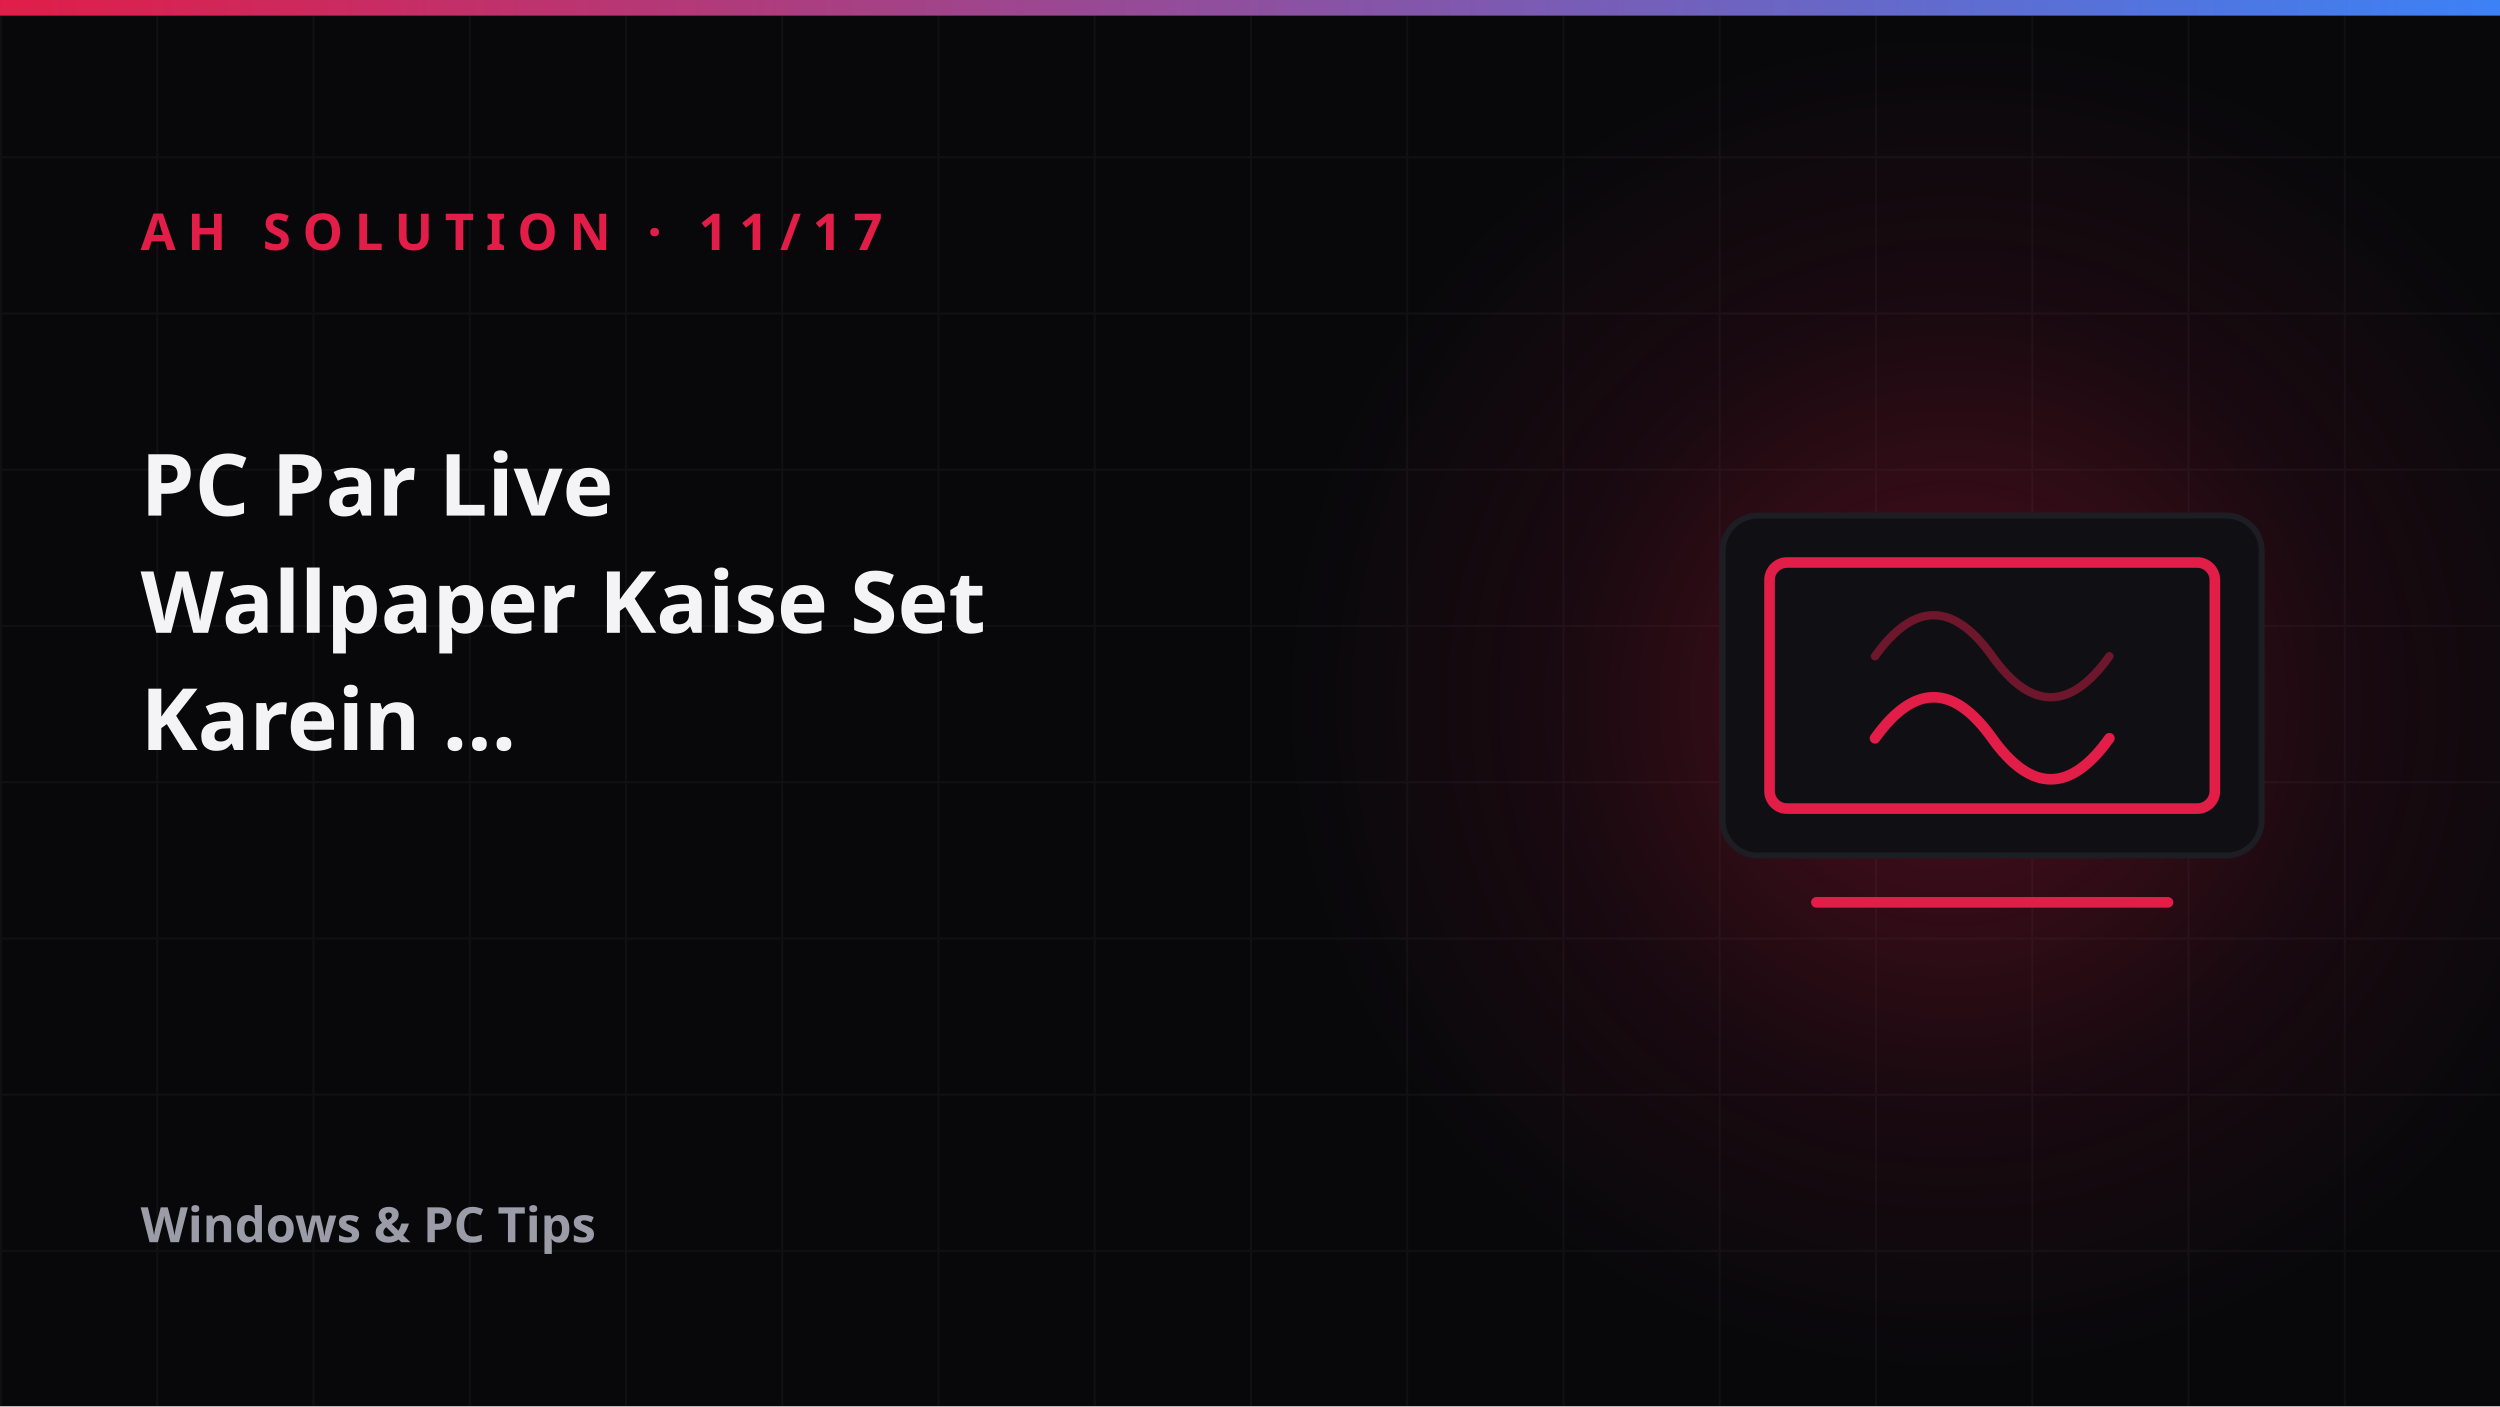
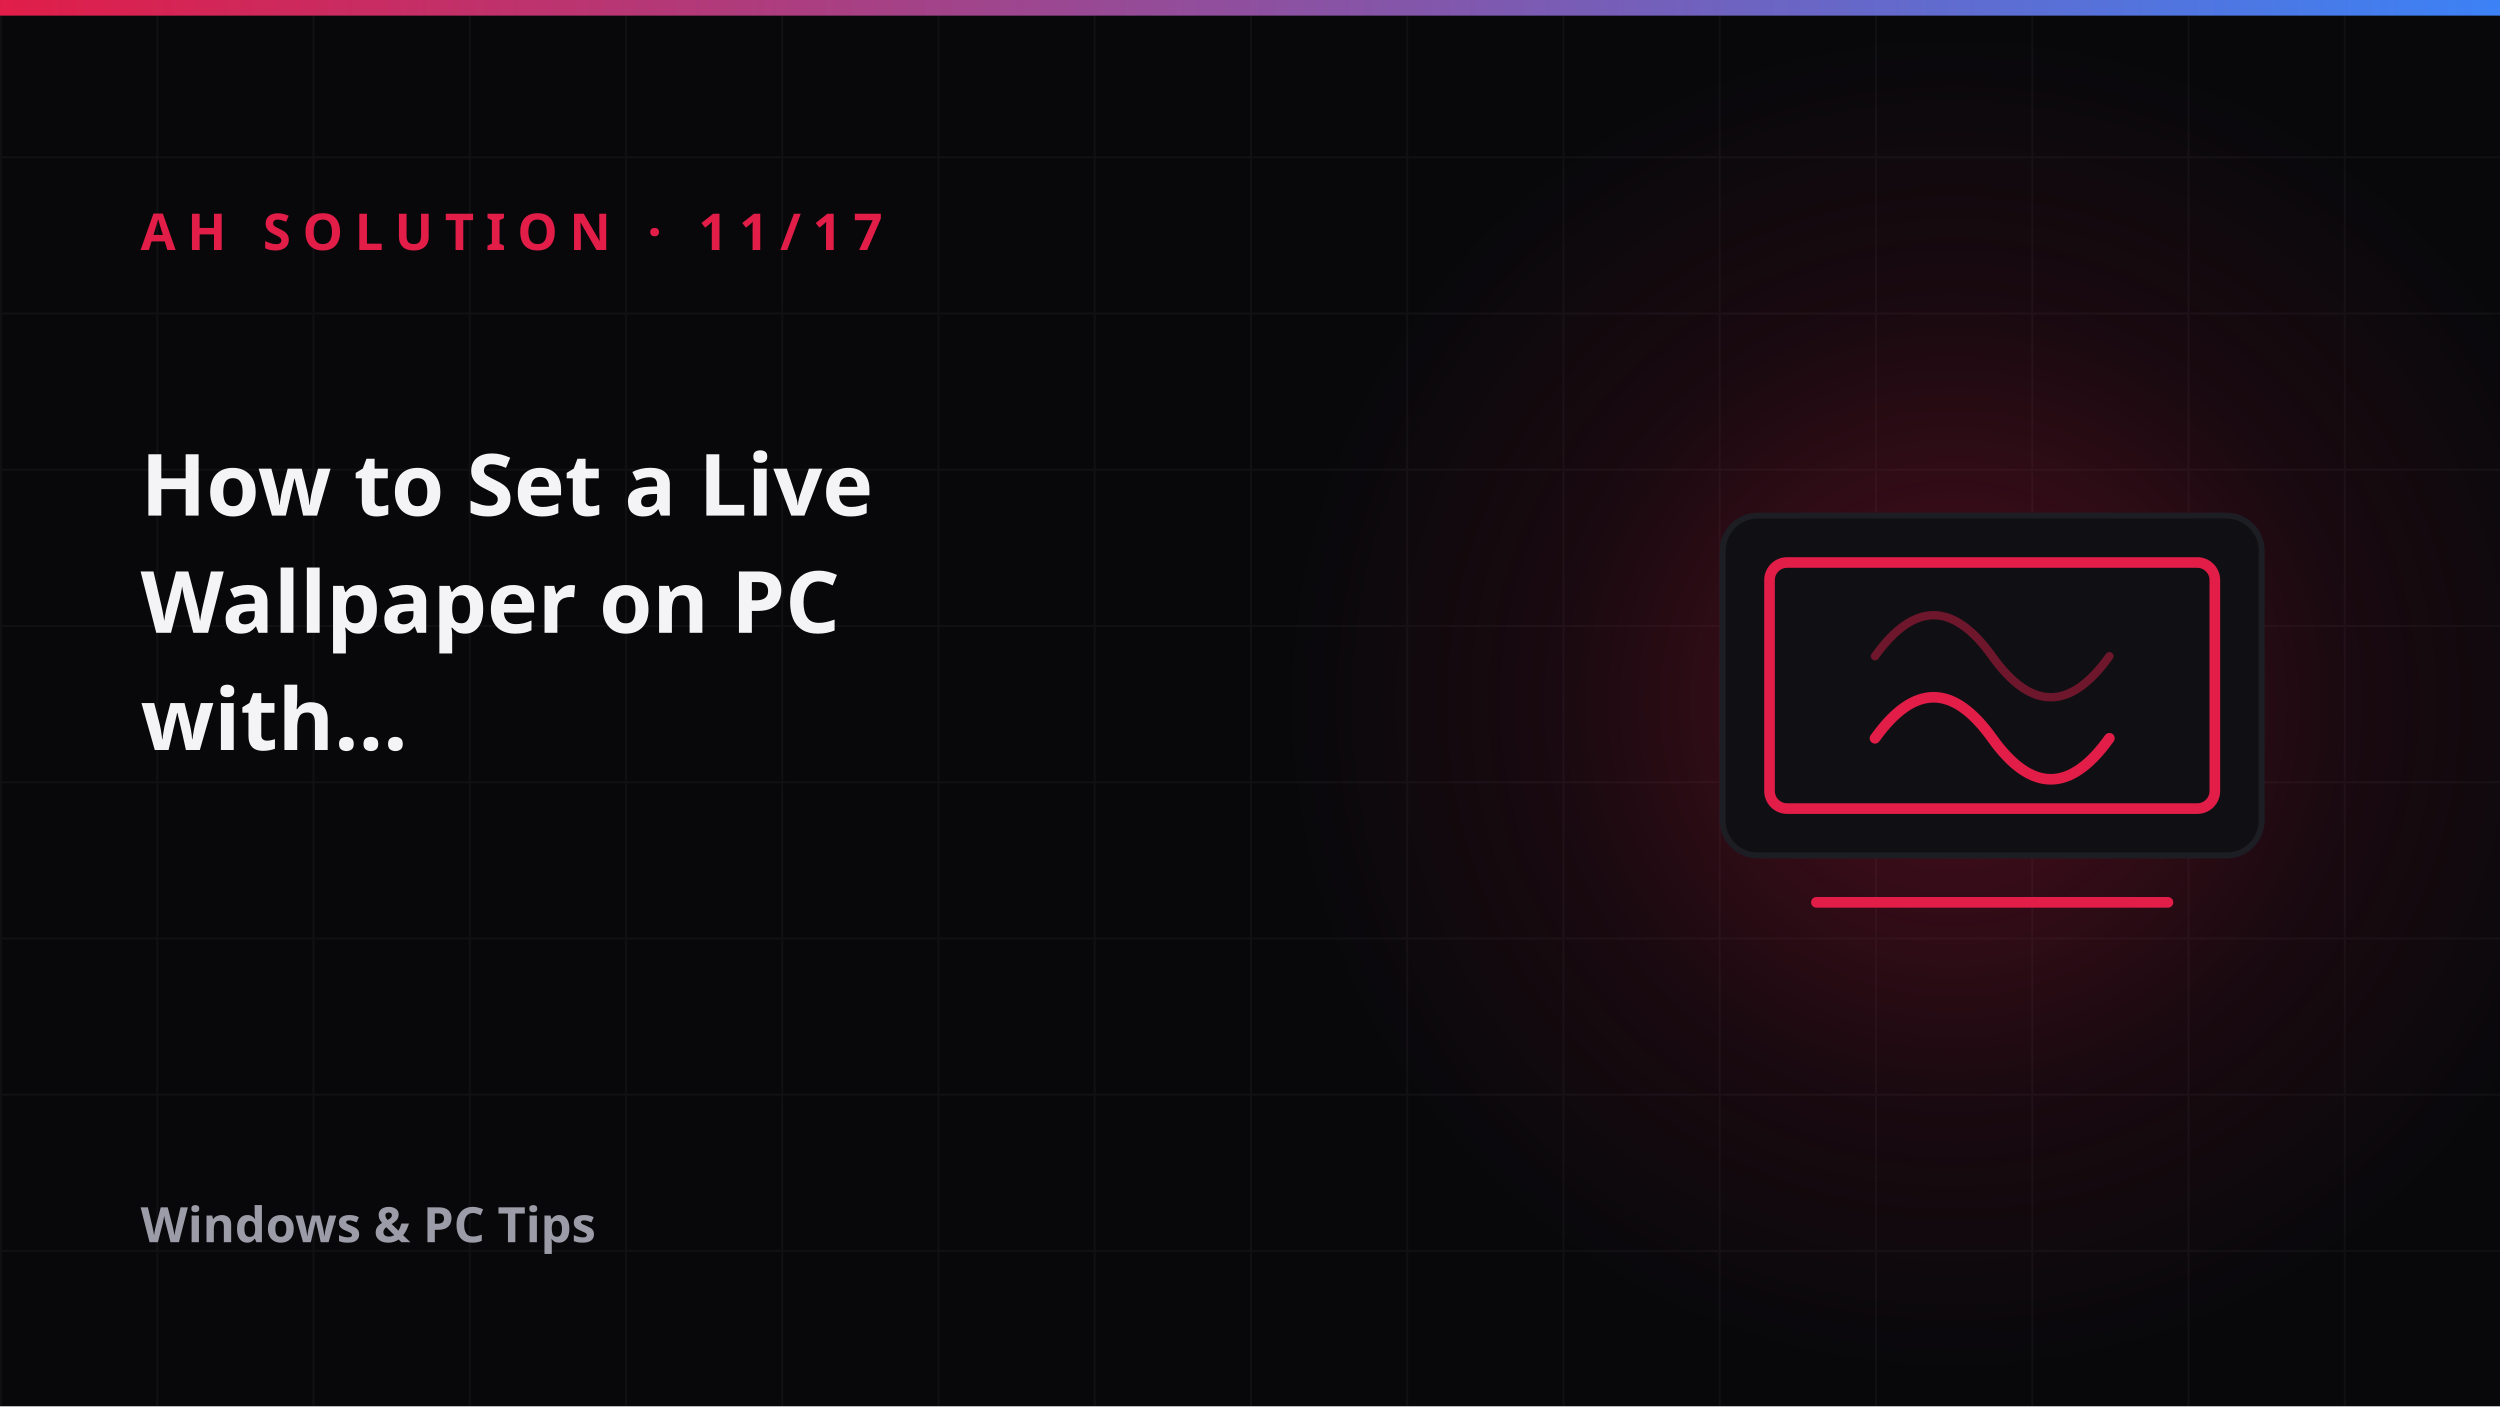
- <svg xmlns="http://www.w3.org/2000/svg" width="640" height="360" viewBox="0 0 640 360" role="img" aria-label="AH Solution card thumbnail — PC Par Live Wallpaper Kaise Set Karein: MLWApp Guide">
+ <svg xmlns="http://www.w3.org/2000/svg" width="640" height="360" viewBox="0 0 640 360" role="img" aria-label="AH Solution card thumbnail — How to Set a Live Wallpaper on PC with MLWApp">
  <defs>
    <radialGradient id="glow" cx="50%" cy="50%" r="50%">
      <stop offset="0%" stop-color="#E11D48" stop-opacity="0.32" />
      <stop offset="60%" stop-color="#E11D48" stop-opacity="0.08" />
      <stop offset="100%" stop-color="#E11D48" stop-opacity="0" />
    </radialGradient>
    <linearGradient id="bar" x1="0" y1="0" x2="1" y2="0">
      <stop offset="0%" stop-color="#E11D48" />
      <stop offset="100%" stop-color="#3B82F6" />
    </linearGradient>
    <pattern id="grid" width="40" height="40" patternUnits="userSpaceOnUse">
      <path d="M40 0H0V40" fill="none" stroke="#FFFFFF" stroke-opacity="0.035" stroke-width="1" />
    </pattern>
  </defs>
  <rect width="640" height="360" fill="#08080B" />
  <rect width="640" height="360" fill="url(#grid)" />
  <circle cx="500" cy="180" r="170" fill="url(#glow)" />
  <rect x="0" y="0" width="640" height="4" fill="url(#bar)" />
  <text x="36" y="64" font-family="Manrope, 'Segoe UI', system-ui, sans-serif" font-size="13" font-weight="700" letter-spacing="3" fill="#E11D48">AH SOLUTION · 11/17</text>
-   <text x="36" y="132" font-family="Manrope, 'Segoe UI', system-ui, sans-serif" font-size="22" font-weight="800" fill="#F4F4F6">PC Par Live</text>
-   <text x="36" y="162" font-family="Manrope, 'Segoe UI', system-ui, sans-serif" font-size="22" font-weight="800" fill="#F4F4F6">Wallpaper Kaise Set</text>
-   <text x="36" y="192" font-family="Manrope, 'Segoe UI', system-ui, sans-serif" font-size="22" font-weight="800" fill="#F4F4F6">Karein …</text>
+   <text x="36" y="132" font-family="Manrope, 'Segoe UI', system-ui, sans-serif" font-size="22" font-weight="800" fill="#F4F4F6">How to Set a Live</text>
+   <text x="36" y="162" font-family="Manrope, 'Segoe UI', system-ui, sans-serif" font-size="22" font-weight="800" fill="#F4F4F6">Wallpaper on PC</text>
+   <text x="36" y="192" font-family="Manrope, 'Segoe UI', system-ui, sans-serif" font-size="22" font-weight="800" fill="#F4F4F6">with…</text>
  <text x="36" y="318" font-family="Manrope, 'Segoe UI', system-ui, sans-serif" font-size="12.5" font-weight="600" fill="#9C9CA8">Windows &amp; PC Tips</text>
  <rect x="441" y="132" width="138" height="87" rx="9" fill="#101014" stroke="#1D1D24" stroke-width="1.5" />
  <rect x="453" y="144" width="114" height="63" rx="4.5" fill="none" stroke="#E11D48" stroke-width="2.727" stroke-linecap="round" stroke-linejoin="round" />
  <path d="M465 231 h90" fill="none" stroke="#E11D48" stroke-width="2.727" stroke-linecap="round" stroke-linejoin="round" />
  <path d="M480 168 q15 -21 30 0 q15 21 30 0" fill="none" stroke="#E11D48" stroke-opacity="0.45" stroke-width="2.143" stroke-linecap="round" />
  <path d="M480 189 q15 -21 30 0 q15 21 30 0" fill="none" stroke="#E11D48" stroke-width="2.727" stroke-linecap="round" stroke-linejoin="round" />
</svg>
